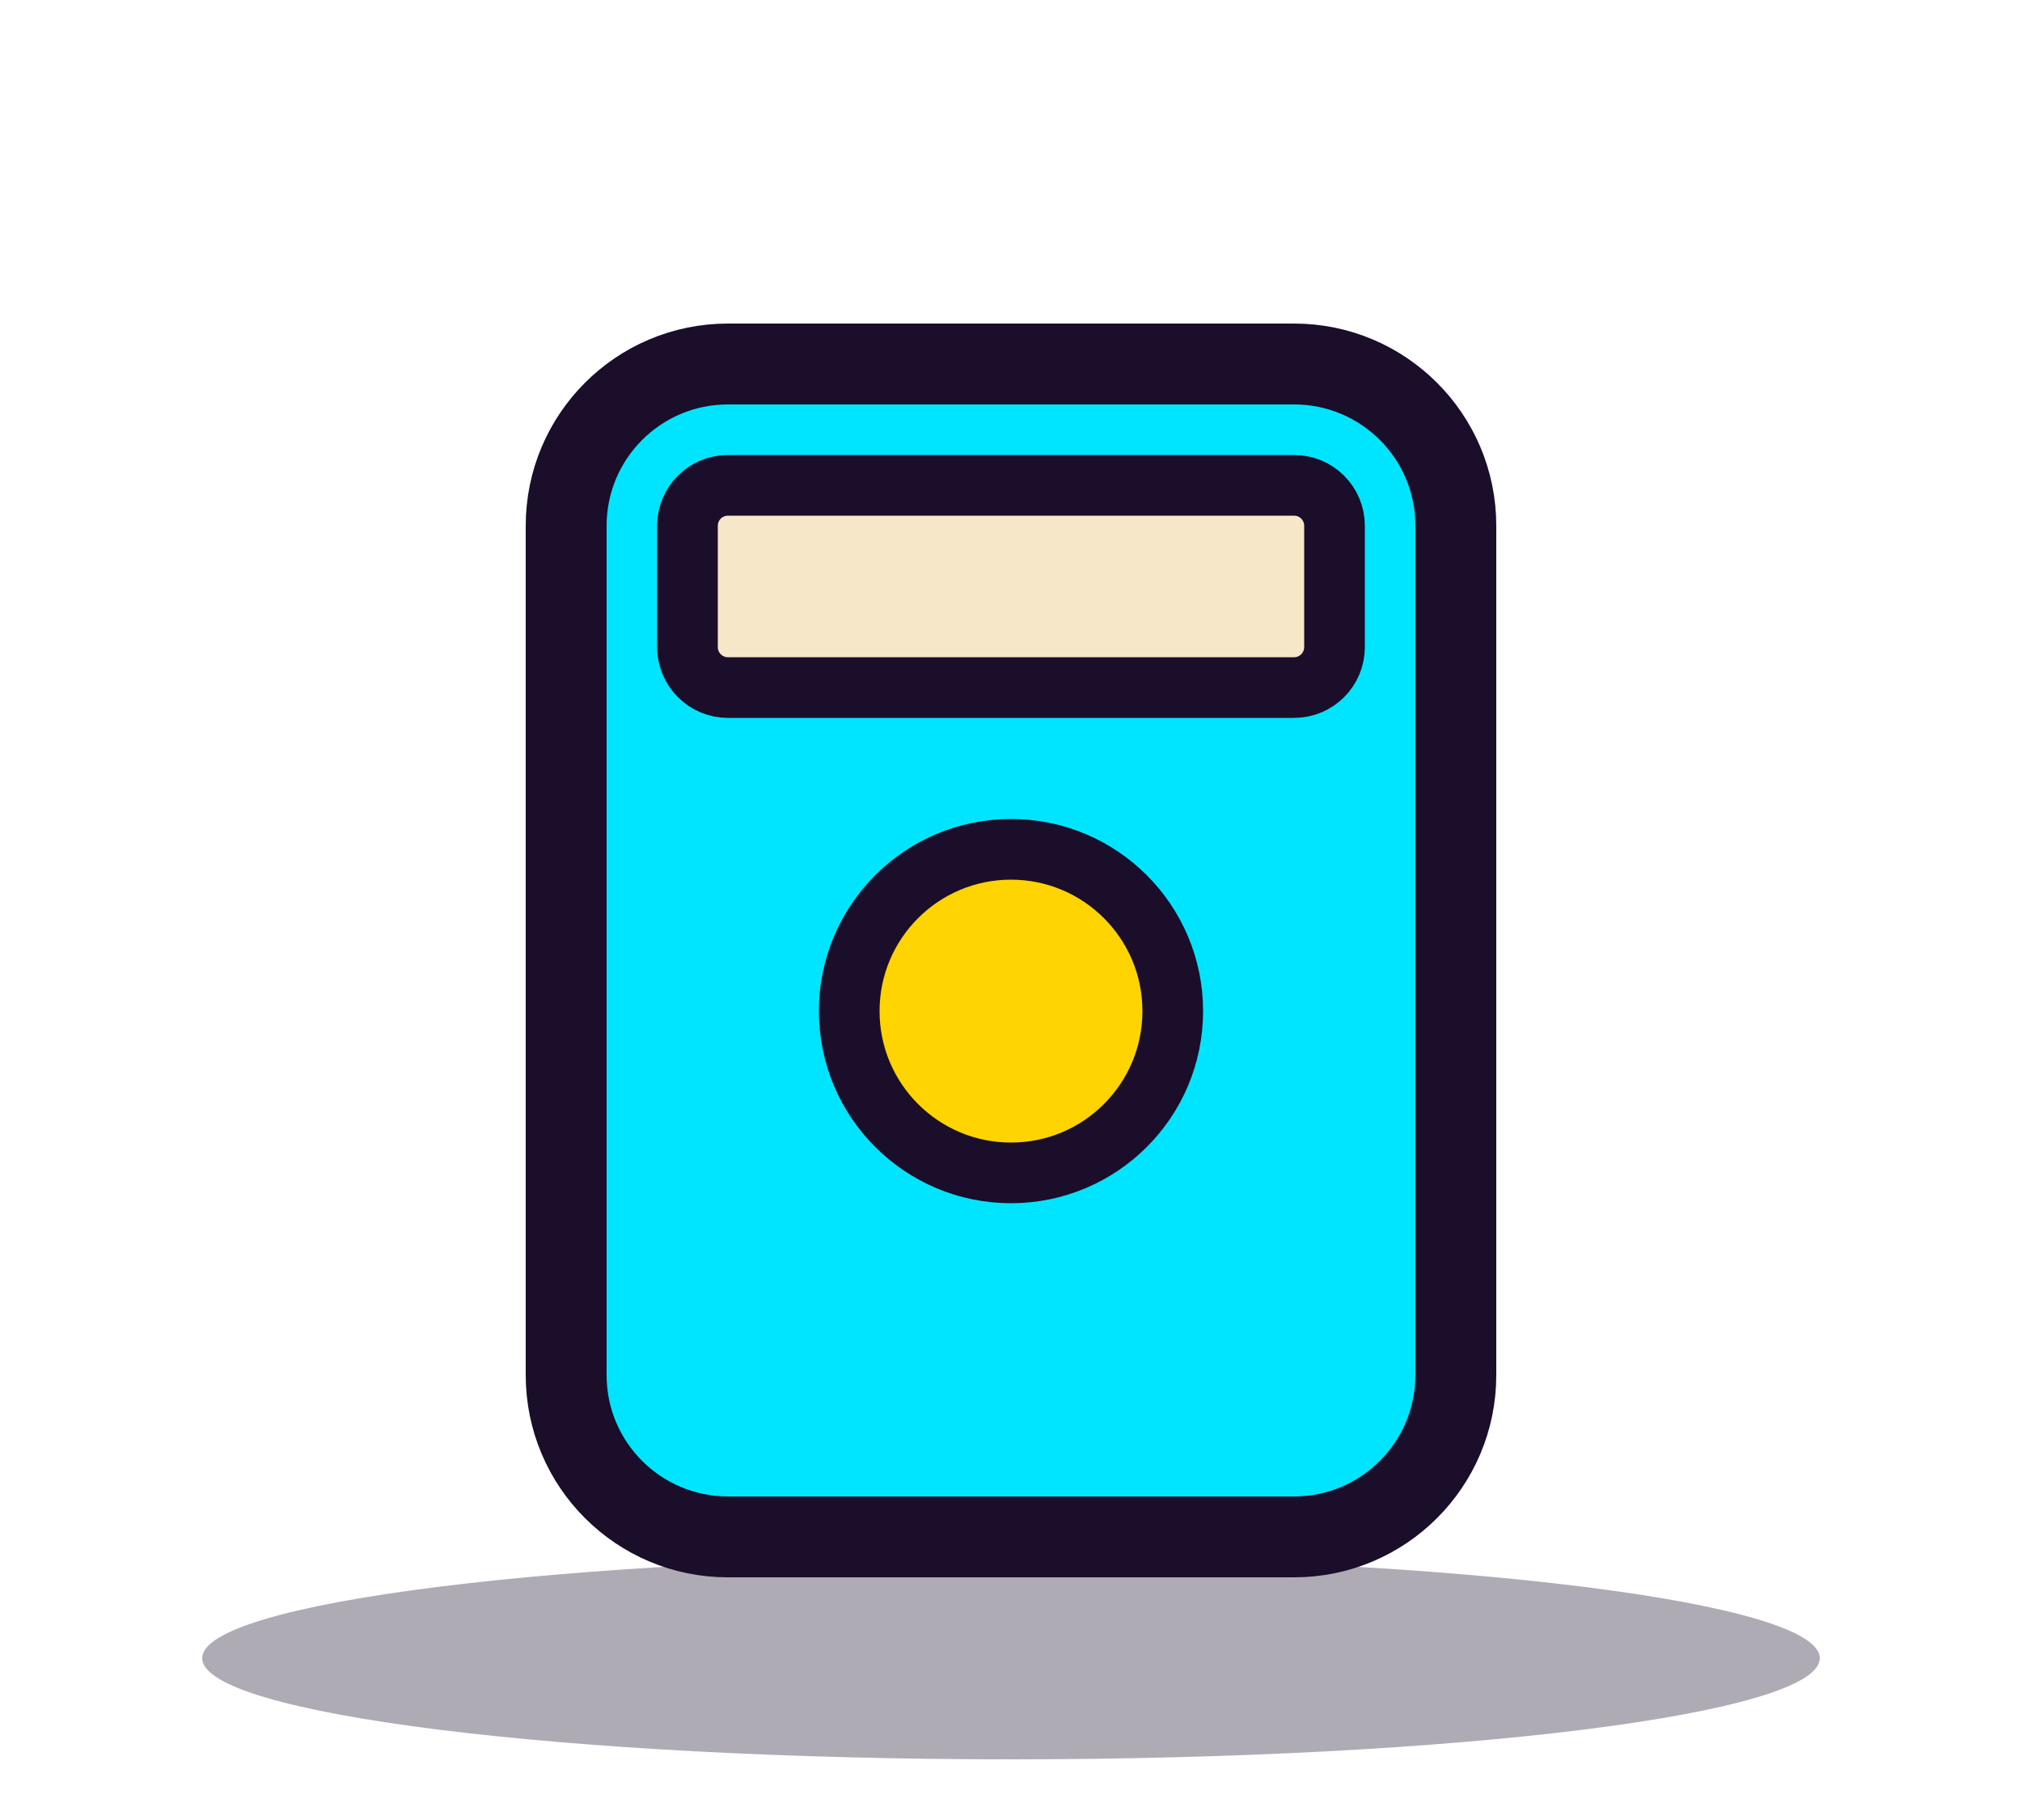
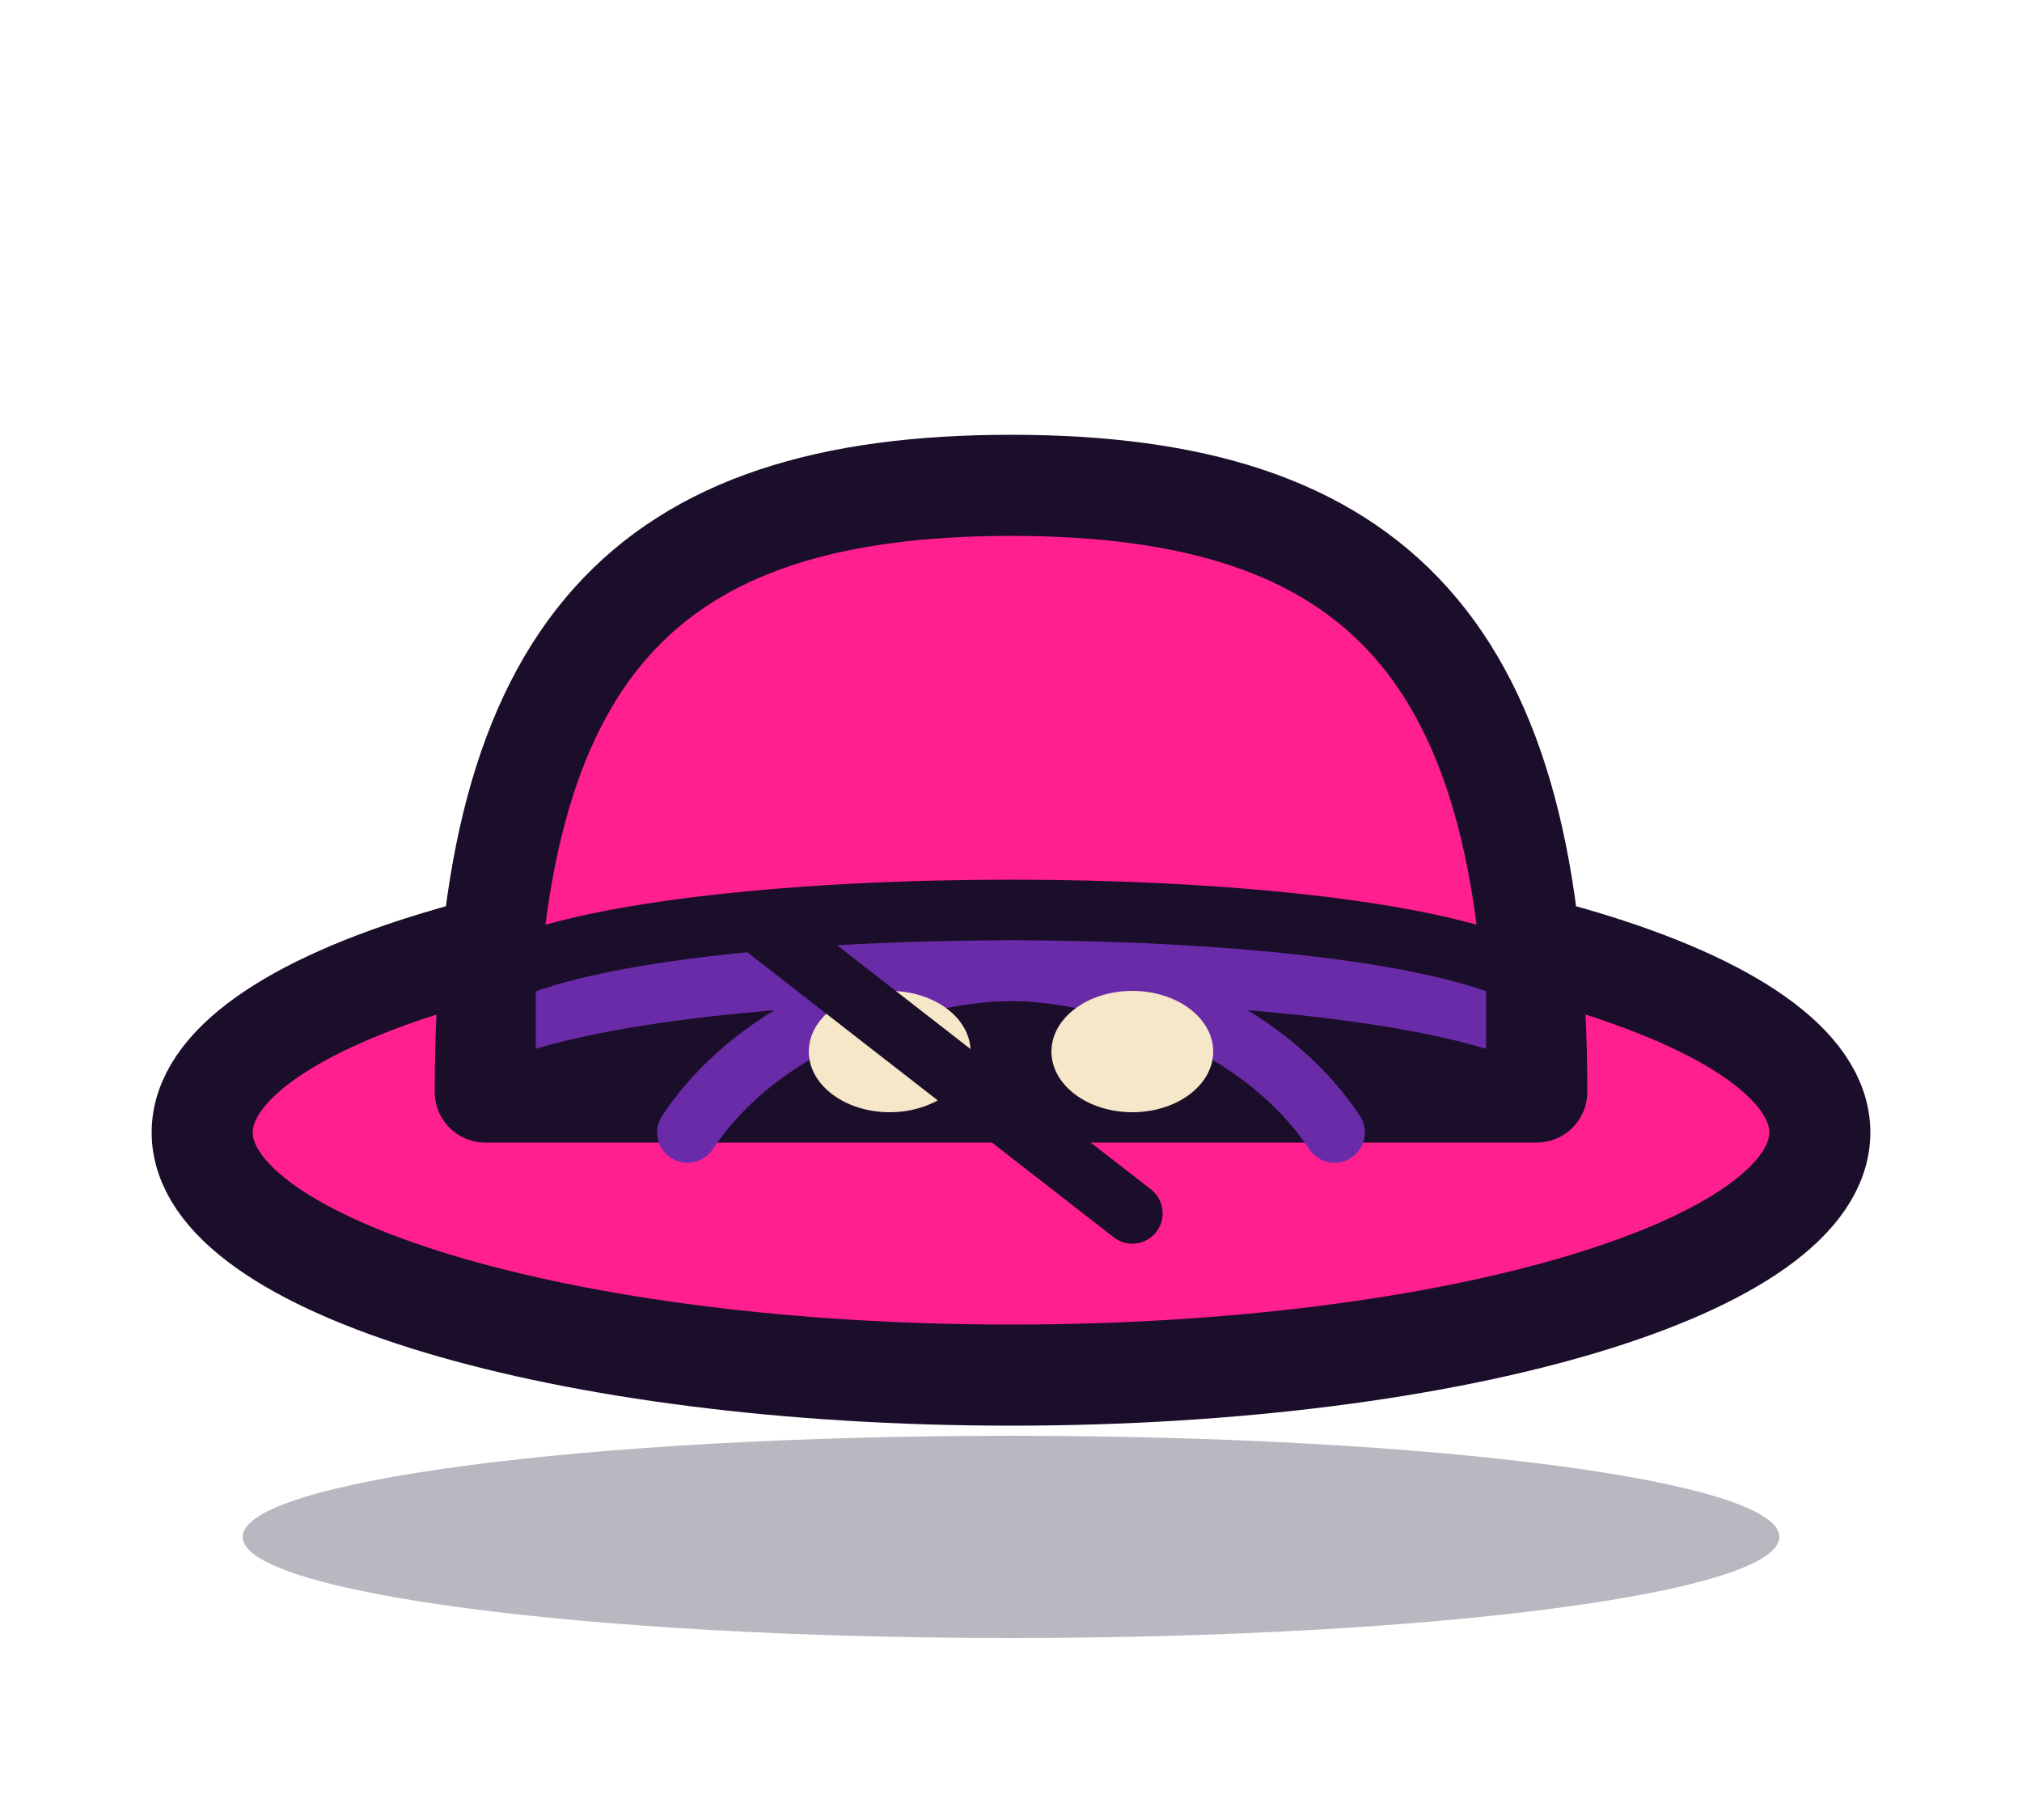
<svg xmlns="http://www.w3.org/2000/svg" width="100" height="90" viewBox="0 0 100 90">
-   <ellipse cx="50" cy="82" rx="40" ry="5" fill="#1B0E2A" opacity="0.35" />
-   <rect x="28" y="18" width="44" height="58" rx="8" fill="#00E5FF" stroke="#1B0E2A" stroke-width="4" />
-   <rect x="34" y="24" width="32" height="10" rx="2" fill="#F6E7C8" stroke="#1B0E2A" stroke-width="3" />
-   <circle cx="50" cy="50" r="8" fill="#FFD400" stroke="#1B0E2A" stroke-width="3" />
+   <ellipse cx="50" cy="76" rx="38" ry="5" fill="#1B0E2A" opacity="0.3" />
+   <ellipse cx="50" cy="56" rx="40" ry="12" fill="#FF1F8F" stroke="#1B0E2A" stroke-width="5" />
+   <path d="M24 54 C24 32 32 24 50 24 C68 24 76 32 76 54 Z" fill="#FF1F8F" stroke="#1B0E2A" stroke-width="5" stroke-linejoin="round" />
+   <path d="M25 48 C34 44 66 44 75 48 L75 54 C66 50 34 50 25 54 Z" fill="#6A2BA8" stroke="#1B0E2A" stroke-width="3" />
+   <path d="M34 56 C38 50 46 48 50 48 C54 48 62 50 66 56" fill="none" stroke="#6A2BA8" stroke-width="3" stroke-linecap="round" />
+   <ellipse cx="44" cy="52" rx="4" ry="3" fill="#F6E7C8" />
+   <ellipse cx="56" cy="52" rx="4" ry="3" fill="#F6E7C8" />
+   <path d="M38 46 L56 60" stroke="#1B0E2A" stroke-width="3" stroke-linecap="round" />
</svg>
